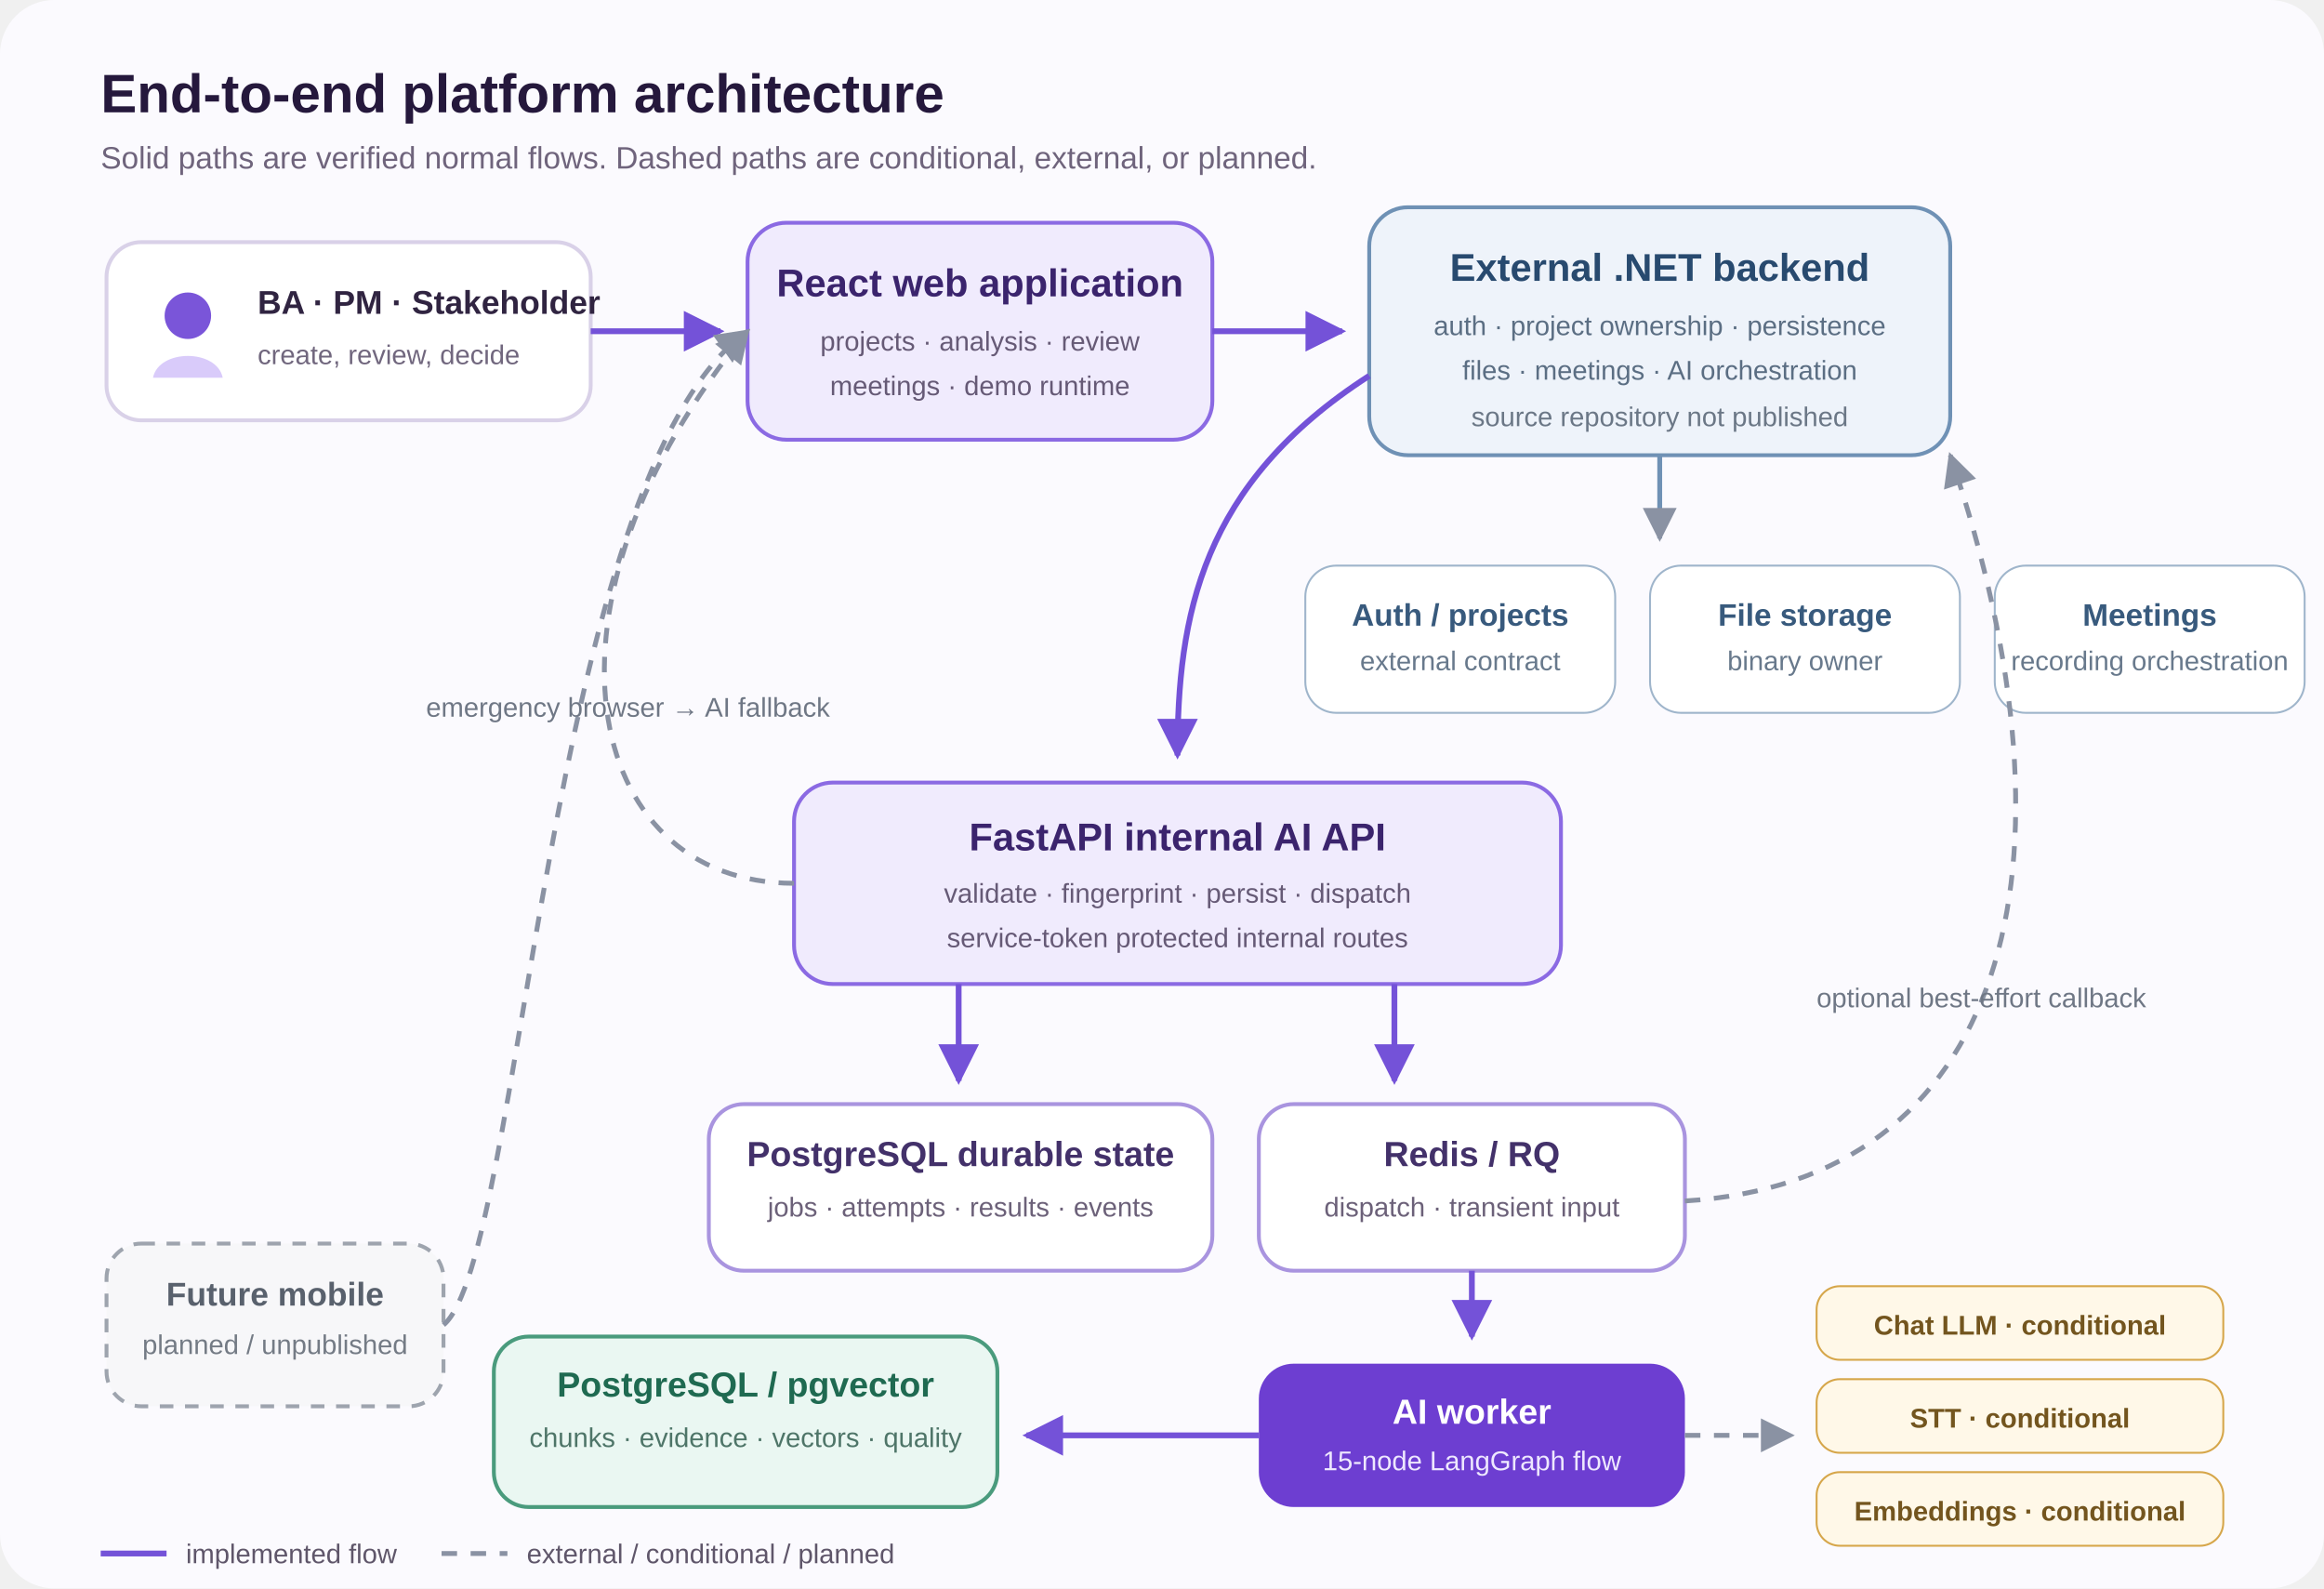
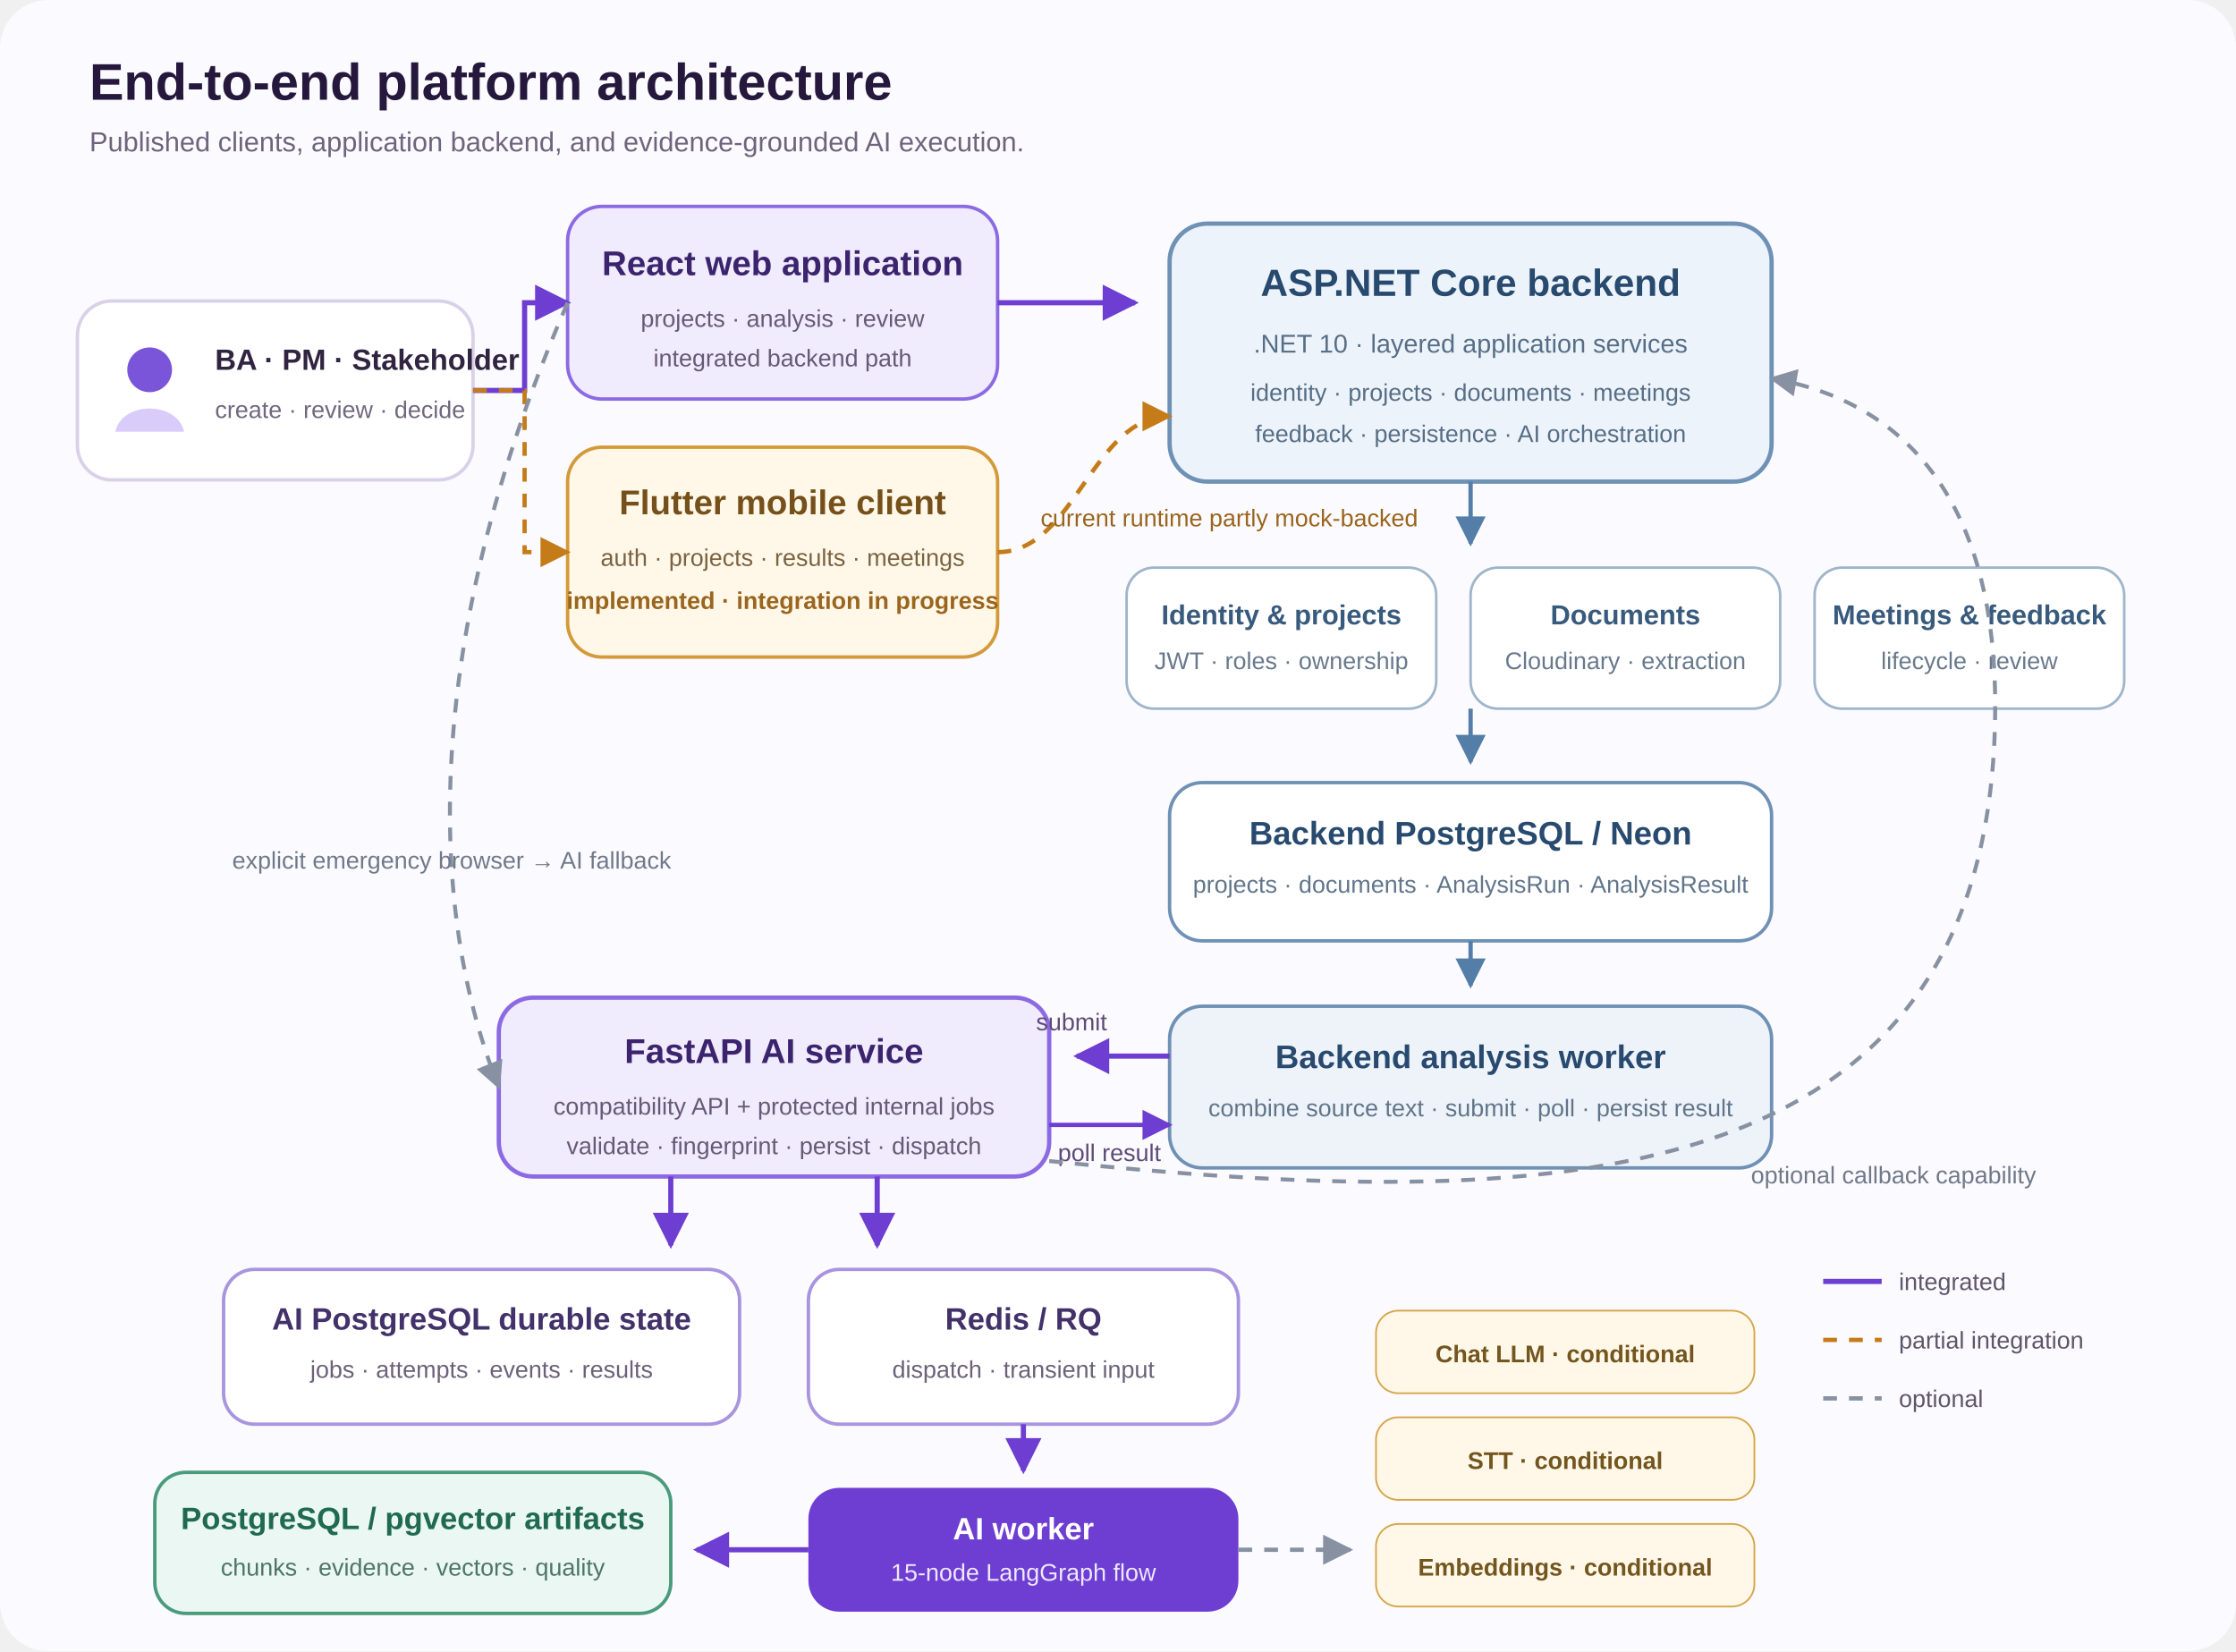
- <svg xmlns="http://www.w3.org/2000/svg" viewBox="0 0 1200 820" role="img" aria-labelledby="title desc">
+ <svg xmlns="http://www.w3.org/2000/svg" viewBox="0 0 1300 960" role="img" aria-labelledby="title desc">
  <defs>
-     <marker id="a" viewBox="0 0 10 10" refX="9" refY="5" markerWidth="7" markerHeight="7" orient="auto">
-       <path d="M0 0L10 5L0 10Z" fill="#7452D8" />
+     <marker id="arrowPurple" viewBox="0 0 10 10" refX="9" refY="5" markerWidth="7" markerHeight="7" orient="auto">
+       <path d="M0 0L10 5L0 10Z" fill="#6D3ED1" />
    </marker>
-     <marker id="ad" viewBox="0 0 10 10" refX="9" refY="5" markerWidth="7" markerHeight="7" orient="auto">
-       <path d="M0 0L10 5L0 10Z" fill="#8A92A3" />
+     <marker id="arrowBlue" viewBox="0 0 10 10" refX="9" refY="5" markerWidth="7" markerHeight="7" orient="auto">
+       <path d="M0 0L10 5L0 10Z" fill="#547EA8" />
+     </marker>
+     <marker id="arrowAmber" viewBox="0 0 10 10" refX="9" refY="5" markerWidth="7" markerHeight="7" orient="auto">
+       <path d="M0 0L10 5L0 10Z" fill="#C47B18" />
+     </marker>
+     <marker id="arrowGray" viewBox="0 0 10 10" refX="9" refY="5" markerWidth="7" markerHeight="7" orient="auto">
+       <path d="M0 0L10 5L0 10Z" fill="#8791A2" />
    </marker>
  </defs>
-   <rect width="1200" height="820" rx="28" fill="#FBFAFE" />
+   <rect width="1300" height="960" rx="28" fill="#FBFAFE" />
  <g font-family="-apple-system,BlinkMacSystemFont,'Segoe UI',Arial,sans-serif">
-     <text x="52" y="58" fill="#25183C" font-size="28" font-weight="800">End-to-end platform architecture</text>
-     <text x="52" y="87" fill="#6F647C" font-size="16">Solid paths are verified normal flows. Dashed paths are conditional, external, or planned.</text>
-     <g transform="translate(55 125)">
-       <rect width="250" height="92" rx="18" fill="#FFF" stroke="#D9D1E8" stroke-width="2" />
-       <circle cx="42" cy="38" r="12" fill="#7A55D9" />
-       <path d="M24 70c3-15 33-15 36 0" fill="#D9CBFA" />
-       <text x="78" y="37" fill="#302441" font-size="17" font-weight="750">BA · PM · Stakeholder</text>
-       <text x="78" y="63" fill="#71677E" font-size="14">create, review, decide</text>
+     <text x="52" y="58" fill="#25183C" font-size="30" font-weight="800">End-to-end platform architecture</text>
+     <text x="52" y="88" fill="#6F647C" font-size="16">Published clients, application backend, and evidence-grounded AI execution.</text>
+     <g transform="translate(45 175)">
+       <rect width="230" height="104" rx="20" fill="#FFFFFF" stroke="#D9D1E8" stroke-width="2" />
+       <circle cx="42" cy="40" r="13" fill="#7A55D9" />
+       <path d="M22 76c4-18 36-18 40 0" fill="#D9CBFA" />
+       <text x="80" y="40" fill="#302441" font-size="17" font-weight="750">BA · PM · Stakeholder</text>
+       <text x="80" y="68" fill="#71677E" font-size="14">create · review · decide</text>
    </g>
-     <path d="M305 171H372" stroke="#7452D8" stroke-width="3" marker-end="url(#a)" />
-     <g transform="translate(386 115)">
-       <rect width="240" height="112" rx="20" fill="#F0EBFD" stroke="#8B6AE3" stroke-width="2" />
-       <text x="120" y="38" text-anchor="middle" fill="#3B246D" font-size="20" font-weight="800">React web application</text>
-       <text x="120" y="66" text-anchor="middle" fill="#665A76" font-size="14">projects · analysis · review</text>
-       <text x="120" y="89" text-anchor="middle" fill="#665A76" font-size="14">meetings · demo runtime</text>
+     <g transform="translate(330 120)">
+       <rect width="250" height="112" rx="20" fill="#F0EBFD" stroke="#8B6AE3" stroke-width="2" />
+       <text x="125" y="40" text-anchor="middle" fill="#3B246D" font-size="20" font-weight="800">React web application</text>
+       <text x="125" y="70" text-anchor="middle" fill="#665A76" font-size="14">projects · analysis · review</text>
+       <text x="125" y="93" text-anchor="middle" fill="#665A76" font-size="14">integrated backend path</text>
    </g>
-     <path d="M626 171H693" stroke="#7452D8" stroke-width="3" marker-end="url(#a)" />
-     <g transform="translate(707 107)">
-       <rect width="300" height="128" rx="20" fill="#EEF3FA" stroke="#6F91B5" stroke-width="2" />
-       <text x="150" y="38" text-anchor="middle" fill="#284A6F" font-size="20" font-weight="800">External .NET backend</text>
-       <text x="150" y="66" text-anchor="middle" fill="#5B6E83" font-size="14">auth · project ownership · persistence</text>
-       <text x="150" y="89" text-anchor="middle" fill="#5B6E83" font-size="14">files · meetings · AI orchestration</text>
-       <text x="150" y="113" text-anchor="middle" fill="#6B7786" font-size="14">source repository not published</text>
+     <g transform="translate(330 260)">
+       <rect width="250" height="122" rx="20" fill="#FFF8E8" stroke="#D49A3A" stroke-width="2" />
+       <text x="125" y="39" text-anchor="middle" fill="#75501A" font-size="20" font-weight="800">Flutter mobile client</text>
+       <text x="125" y="69" text-anchor="middle" fill="#7A6342" font-size="14">auth · projects · results · meetings</text>
+       <text x="125" y="94" text-anchor="middle" fill="#9A651E" font-size="14" font-weight="700">implemented · integration in progress</text>
    </g>
-     <path d="M857 235V278" stroke="#6F91B5" stroke-width="2.5" marker-end="url(#ad)" />
-     <g transform="translate(674 292)">
-       <rect width="160" height="76" rx="16" fill="#FFF" stroke="#9FB5CB" />
-       <text x="80" y="31" text-anchor="middle" fill="#385A7D" font-size="16" font-weight="750">Auth / projects</text>
-       <text x="80" y="54" text-anchor="middle" fill="#68798C" font-size="14">external contract</text>
-       <rect x="178" width="160" height="76" rx="16" fill="#FFF" stroke="#9FB5CB" />
-       <text x="258" y="31" text-anchor="middle" fill="#385A7D" font-size="16" font-weight="750">File storage</text>
-       <text x="258" y="54" text-anchor="middle" fill="#68798C" font-size="14">binary owner</text>
-       <rect x="356" width="160" height="76" rx="16" fill="#FFF" stroke="#9FB5CB" />
-       <text x="436" y="31" text-anchor="middle" fill="#385A7D" font-size="16" font-weight="750">Meetings</text>
-       <text x="436" y="54" text-anchor="middle" fill="#68798C" font-size="14">recording orchestration</text>
+     <path d="M275 227H305V176H330" fill="none" stroke="#6D3ED1" stroke-width="3" marker-end="url(#arrowPurple)" />
+     <path d="M275 227H305V321H330" fill="none" stroke="#C47B18" stroke-width="2.5" stroke-dasharray="8 7" marker-end="url(#arrowAmber)" />
+     <g transform="translate(680 130)">
+       <rect width="350" height="150" rx="22" fill="#EDF3FA" stroke="#6F91B5" stroke-width="2.5" />
+       <text x="175" y="42" text-anchor="middle" fill="#284A6F" font-size="22" font-weight="800">ASP.NET Core backend</text>
+       <text x="175" y="75" text-anchor="middle" fill="#566E86" font-size="15">.NET 10 · layered application services</text>
+       <text x="175" y="103" text-anchor="middle" fill="#566E86" font-size="14">identity · projects · documents · meetings</text>
+       <text x="175" y="127" text-anchor="middle" fill="#566E86" font-size="14">feedback · persistence · AI orchestration</text>
    </g>
-     <path d="M707 194C620 250 608 318 608 390" fill="none" stroke="#7452D8" stroke-width="3" marker-end="url(#a)" />
-     <g transform="translate(410 404)">
-       <rect width="396" height="104" rx="20" fill="#F0EBFD" stroke="#8B6AE3" stroke-width="2" />
-       <text x="198" y="35" text-anchor="middle" fill="#3B246D" font-size="20" font-weight="800">FastAPI internal AI API</text>
-       <text x="198" y="62" text-anchor="middle" fill="#665A76" font-size="14">validate · fingerprint · persist · dispatch</text>
-       <text x="198" y="85" text-anchor="middle" fill="#665A76" font-size="14">service-token protected internal routes</text>
+     <path d="M580 176H660" stroke="#6D3ED1" stroke-width="3" marker-end="url(#arrowPurple)" />
+     <path d="M580 321C625 321 635 242 680 242" fill="none" stroke="#C47B18" stroke-width="2.5" stroke-dasharray="8 7" marker-end="url(#arrowAmber)" />
+     <text x="605" y="306" fill="#9A651E" font-size="14">current runtime partly mock-backed</text>
+     <path d="M855 280V316" stroke="#547EA8" stroke-width="2.5" marker-end="url(#arrowBlue)" />
+     <g transform="translate(655 330)">
+       <rect width="180" height="82" rx="16" fill="#FFFFFF" stroke="#9FB5CB" stroke-width="1.5" />
+       <text x="90" y="33" text-anchor="middle" fill="#385A7D" font-size="16" font-weight="750">Identity &amp; projects</text>
+       <text x="90" y="59" text-anchor="middle" fill="#68798C" font-size="14">JWT · roles · ownership</text>
+       <rect x="200" width="180" height="82" rx="16" fill="#FFFFFF" stroke="#9FB5CB" stroke-width="1.5" />
+       <text x="290" y="33" text-anchor="middle" fill="#385A7D" font-size="16" font-weight="750">Documents</text>
+       <text x="290" y="59" text-anchor="middle" fill="#68798C" font-size="14">Cloudinary · extraction</text>
+       <rect x="400" width="180" height="82" rx="16" fill="#FFFFFF" stroke="#9FB5CB" stroke-width="1.5" />
+       <text x="490" y="33" text-anchor="middle" fill="#385A7D" font-size="16" font-weight="750">Meetings &amp; feedback</text>
+       <text x="490" y="59" text-anchor="middle" fill="#68798C" font-size="14">lifecycle · review</text>
    </g>
-     <path d="M495 508V558" stroke="#7452D8" stroke-width="3" marker-end="url(#a)" />
-     <path d="M720 508V558" stroke="#7452D8" stroke-width="3" marker-end="url(#a)" />
-     <g transform="translate(366 570)">
-       <rect width="260" height="86" rx="18" fill="#FFF" stroke="#A994DF" stroke-width="2" />
-       <text x="130" y="32" text-anchor="middle" fill="#43316A" font-size="18" font-weight="800">PostgreSQL durable state</text>
-       <text x="130" y="58" text-anchor="middle" fill="#6C6179" font-size="14">jobs · attempts · results · events</text>
+     <g transform="translate(680 455)">
+       <rect width="350" height="92" rx="19" fill="#FFFFFF" stroke="#6F91B5" stroke-width="2" />
+       <text x="175" y="36" text-anchor="middle" fill="#284A6F" font-size="19" font-weight="800">Backend PostgreSQL / Neon</text>
+       <text x="175" y="64" text-anchor="middle" fill="#61758A" font-size="14">projects · documents · AnalysisRun · AnalysisResult</text>
    </g>
-     <g transform="translate(650 570)">
-       <rect width="220" height="86" rx="18" fill="#FFF" stroke="#A994DF" stroke-width="2" />
-       <text x="110" y="32" text-anchor="middle" fill="#43316A" font-size="18" font-weight="800">Redis / RQ</text>
-       <text x="110" y="58" text-anchor="middle" fill="#6C6179" font-size="14">dispatch · transient input</text>
+     <path d="M855 412V443" stroke="#547EA8" stroke-width="2.5" marker-end="url(#arrowBlue)" />
+     <g transform="translate(680 585)">
+       <rect width="350" height="94" rx="19" fill="#EEF3FA" stroke="#6F91B5" stroke-width="2" />
+       <text x="175" y="36" text-anchor="middle" fill="#284A6F" font-size="19" font-weight="800">Backend analysis worker</text>
+       <text x="175" y="64" text-anchor="middle" fill="#61758A" font-size="14">combine source text · submit · poll · persist result</text>
    </g>
-     <path d="M760 656V690" stroke="#7452D8" stroke-width="3" marker-end="url(#a)" />
-     <g transform="translate(650 704)">
-       <rect width="220" height="74" rx="18" fill="#6D3ED1" />
-       <text x="110" y="31" text-anchor="middle" fill="#FFF" font-size="18" font-weight="800">AI worker</text>
-       <text x="110" y="55" text-anchor="middle" fill="#EEE8FF" font-size="14">15-node LangGraph flow</text>
+     <path d="M855 547V573" stroke="#547EA8" stroke-width="2.5" marker-end="url(#arrowBlue)" />
+     <g transform="translate(290 580)">
+       <rect width="320" height="104" rx="20" fill="#F0EBFD" stroke="#8B6AE3" stroke-width="2.5" />
+       <text x="160" y="38" text-anchor="middle" fill="#3B246D" font-size="20" font-weight="800">FastAPI AI service</text>
+       <text x="160" y="68" text-anchor="middle" fill="#665A76" font-size="14">compatibility API + protected internal jobs</text>
+       <text x="160" y="91" text-anchor="middle" fill="#665A76" font-size="14">validate · fingerprint · persist · dispatch</text>
    </g>
-     <path d="M870 741H925" stroke="#8A92A3" stroke-width="2.5" stroke-dasharray="8 7" marker-end="url(#ad)" />
-     <g transform="translate(938 664)">
-       <rect width="210" height="38" rx="12" fill="#FFF8E8" stroke="#D6A64A" />
-       <text x="105" y="25" text-anchor="middle" fill="#73551E" font-size="14" font-weight="700">Chat LLM · conditional</text>
-       <rect y="48" width="210" height="38" rx="12" fill="#FFF8E8" stroke="#D6A64A" />
-       <text x="105" y="73" text-anchor="middle" fill="#73551E" font-size="14" font-weight="700">STT · conditional</text>
-       <rect y="96" width="210" height="38" rx="12" fill="#FFF8E8" stroke="#D6A64A" />
-       <text x="105" y="121" text-anchor="middle" fill="#73551E" font-size="14" font-weight="700">Embeddings · conditional</text>
+     <path d="M680 614H626" stroke="#6D3ED1" stroke-width="3" marker-end="url(#arrowPurple)" />
+     <path d="M610 654H680" stroke="#6D3ED1" stroke-width="2.5" marker-end="url(#arrowPurple)" />
+     <text x="623" y="599" fill="#5E4B78" font-size="14" text-anchor="middle">submit</text>
+     <text x="645" y="675" fill="#5E4B78" font-size="14" text-anchor="middle">poll result</text>
+     <path d="M390 684V724" stroke="#6D3ED1" stroke-width="3" marker-end="url(#arrowPurple)" />
+     <path d="M510 684V724" stroke="#6D3ED1" stroke-width="3" marker-end="url(#arrowPurple)" />
+     <g transform="translate(130 738)">
+       <rect width="300" height="90" rx="18" fill="#FFFFFF" stroke="#A994DF" stroke-width="2" />
+       <text x="150" y="35" text-anchor="middle" fill="#43316A" font-size="18" font-weight="800">AI PostgreSQL durable state</text>
+       <text x="150" y="63" text-anchor="middle" fill="#6C6179" font-size="14">jobs · attempts · events · results</text>
    </g>
-     <path d="M650 741H530" stroke="#7452D8" stroke-width="3" marker-end="url(#a)" />
-     <g transform="translate(255 690)">
-       <rect width="260" height="88" rx="18" fill="#EAF7F2" stroke="#4A9B7D" stroke-width="2" />
-       <text x="130" y="31" text-anchor="middle" fill="#1F6A51" font-size="18" font-weight="800">PostgreSQL / pgvector</text>
-       <text x="130" y="57" text-anchor="middle" fill="#4E7568" font-size="14">chunks · evidence · vectors · quality</text>
+     <g transform="translate(470 738)">
+       <rect width="250" height="90" rx="18" fill="#FFFFFF" stroke="#A994DF" stroke-width="2" />
+       <text x="125" y="35" text-anchor="middle" fill="#43316A" font-size="18" font-weight="800">Redis / RQ</text>
+       <text x="125" y="63" text-anchor="middle" fill="#6C6179" font-size="14">dispatch · transient input</text>
    </g>
-     <path d="M410 456C300 456 270 311 386 171" fill="none" stroke="#8A92A3" stroke-width="2.5" stroke-dasharray="8 7" marker-end="url(#ad)" />
-     <text x="220" y="370" fill="#6F7785" font-size="14">emergency browser → AI fallback</text>
-     <path d="M870 620C1035 610 1080 450 1007 235" fill="none" stroke="#8A92A3" stroke-width="2.5" stroke-dasharray="8 7" marker-end="url(#ad)" />
-     <text x="938" y="520" fill="#6F7785" font-size="14">optional best-effort callback</text>
-     <g transform="translate(55 642)">
-       <rect width="174" height="84" rx="18" fill="#F7F7F9" stroke="#9EA4AE" stroke-width="2" stroke-dasharray="7 6" />
-       <text x="87" y="32" text-anchor="middle" fill="#59616D" font-size="17" font-weight="800">Future mobile</text>
-       <text x="87" y="57" text-anchor="middle" fill="#747B85" font-size="14">planned / unpublished</text>
+     <path d="M595 828V855" stroke="#6D3ED1" stroke-width="3" marker-end="url(#arrowPurple)" />
+     <g transform="translate(470 865)">
+       <rect width="250" height="72" rx="18" fill="#6D3ED1" />
+       <text x="125" y="30" text-anchor="middle" fill="#FFFFFF" font-size="18" font-weight="800">AI worker</text>
+       <text x="125" y="54" text-anchor="middle" fill="#EEE8FF" font-size="14">15-node LangGraph flow</text>
    </g>
-     <path d="M229 684C270 650 282 245 386 171" fill="none" stroke="#8A92A3" stroke-width="2.5" stroke-dasharray="8 7" marker-end="url(#ad)" />
-     <g transform="translate(52 802)">
-       <line x1="0" y1="0" x2="34" y2="0" stroke="#7452D8" stroke-width="3" />
-       <text x="44" y="5" fill="#5F566A" font-size="14">implemented flow</text>
-       <line x1="176" y1="0" x2="210" y2="0" stroke="#8A92A3" stroke-width="2.5" stroke-dasharray="8 7" />
-       <text x="220" y="5" fill="#5F566A" font-size="14">external / conditional / planned</text>
+     <path d="M470 901H405" stroke="#6D3ED1" stroke-width="3" marker-end="url(#arrowPurple)" />
+     <g transform="translate(90 856)">
+       <rect width="300" height="82" rx="18" fill="#EAF7F2" stroke="#4A9B7D" stroke-width="2" />
+       <text x="150" y="33" text-anchor="middle" fill="#1F6A51" font-size="18" font-weight="800">PostgreSQL / pgvector artifacts</text>
+       <text x="150" y="60" text-anchor="middle" fill="#4E7568" font-size="14">chunks · evidence · vectors · quality</text>
+     </g>
+     <path d="M720 901H785" stroke="#8791A2" stroke-width="2.5" stroke-dasharray="8 7" marker-end="url(#arrowGray)" />
+     <g transform="translate(800 762)">
+       <rect width="220" height="48" rx="13" fill="#FFF8E8" stroke="#D6A64A" />
+       <text x="110" y="30" text-anchor="middle" fill="#73551E" font-size="14" font-weight="700">Chat LLM · conditional</text>
+       <rect y="62" width="220" height="48" rx="13" fill="#FFF8E8" stroke="#D6A64A" />
+       <text x="110" y="92" text-anchor="middle" fill="#73551E" font-size="14" font-weight="700">STT · conditional</text>
+       <rect y="124" width="220" height="48" rx="13" fill="#FFF8E8" stroke="#D6A64A" />
+       <text x="110" y="154" text-anchor="middle" fill="#73551E" font-size="14" font-weight="700">Embeddings · conditional</text>
+     </g>
+     <path d="M330 176C250 360 245 520 290 632" fill="none" stroke="#8791A2" stroke-width="2.3" stroke-dasharray="8 7" marker-end="url(#arrowGray)" />
+     <text x="135" y="505" fill="#70798A" font-size="14">explicit emergency browser → AI fallback</text>
+     <path d="M610 675C900 705 1160 700 1160 410C1160 300 1115 235 1030 220" fill="none" stroke="#8791A2" stroke-width="2.3" stroke-dasharray="8 7" marker-end="url(#arrowGray)" />
+     <text x="1018" y="688" fill="#70798A" font-size="14">optional callback capability</text>
+     <g transform="translate(1060 745)">
+       <line x1="0" y1="0" x2="34" y2="0" stroke="#6D3ED1" stroke-width="3" />
+       <text x="44" y="5" fill="#5F566A" font-size="14">integrated</text>
+       <line x1="0" y1="34" x2="34" y2="34" stroke="#C47B18" stroke-width="2.5" stroke-dasharray="8 7" />
+       <text x="44" y="39" fill="#5F566A" font-size="14">partial integration</text>
+       <line x1="0" y1="68" x2="34" y2="68" stroke="#8791A2" stroke-width="2.5" stroke-dasharray="8 7" />
+       <text x="44" y="73" fill="#5F566A" font-size="14">optional</text>
    </g>
  </g>
</svg>
